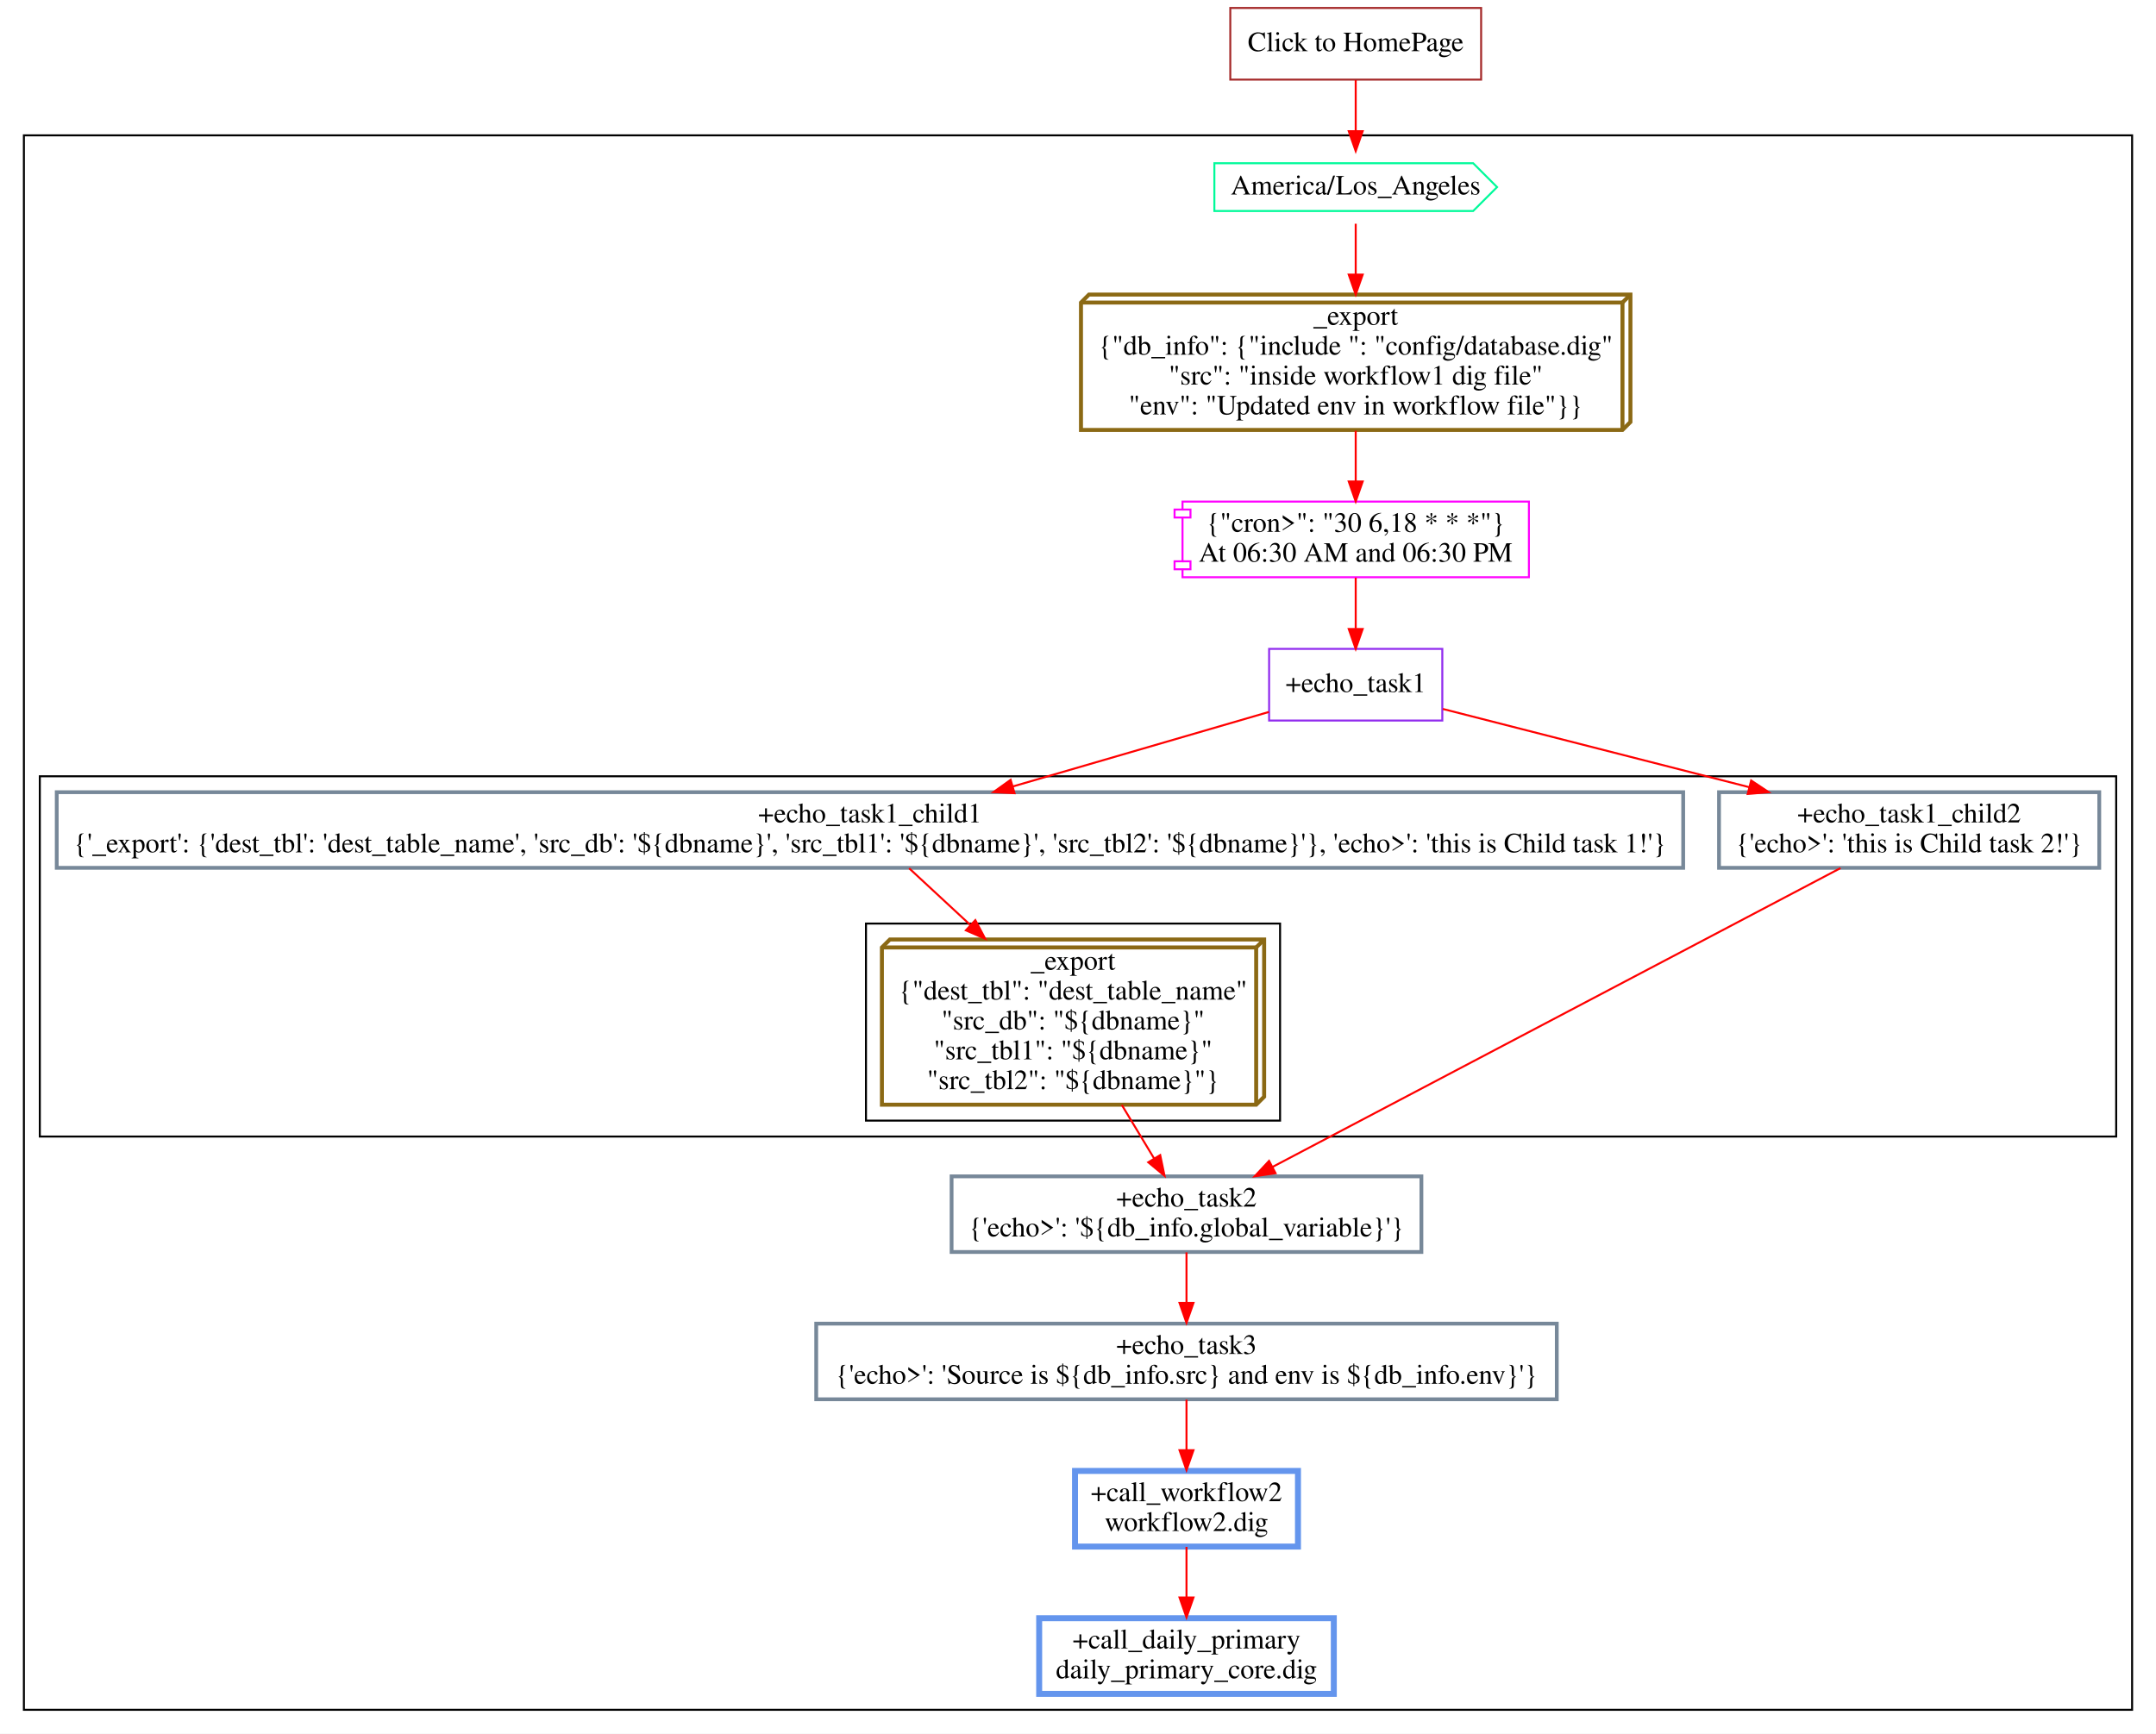
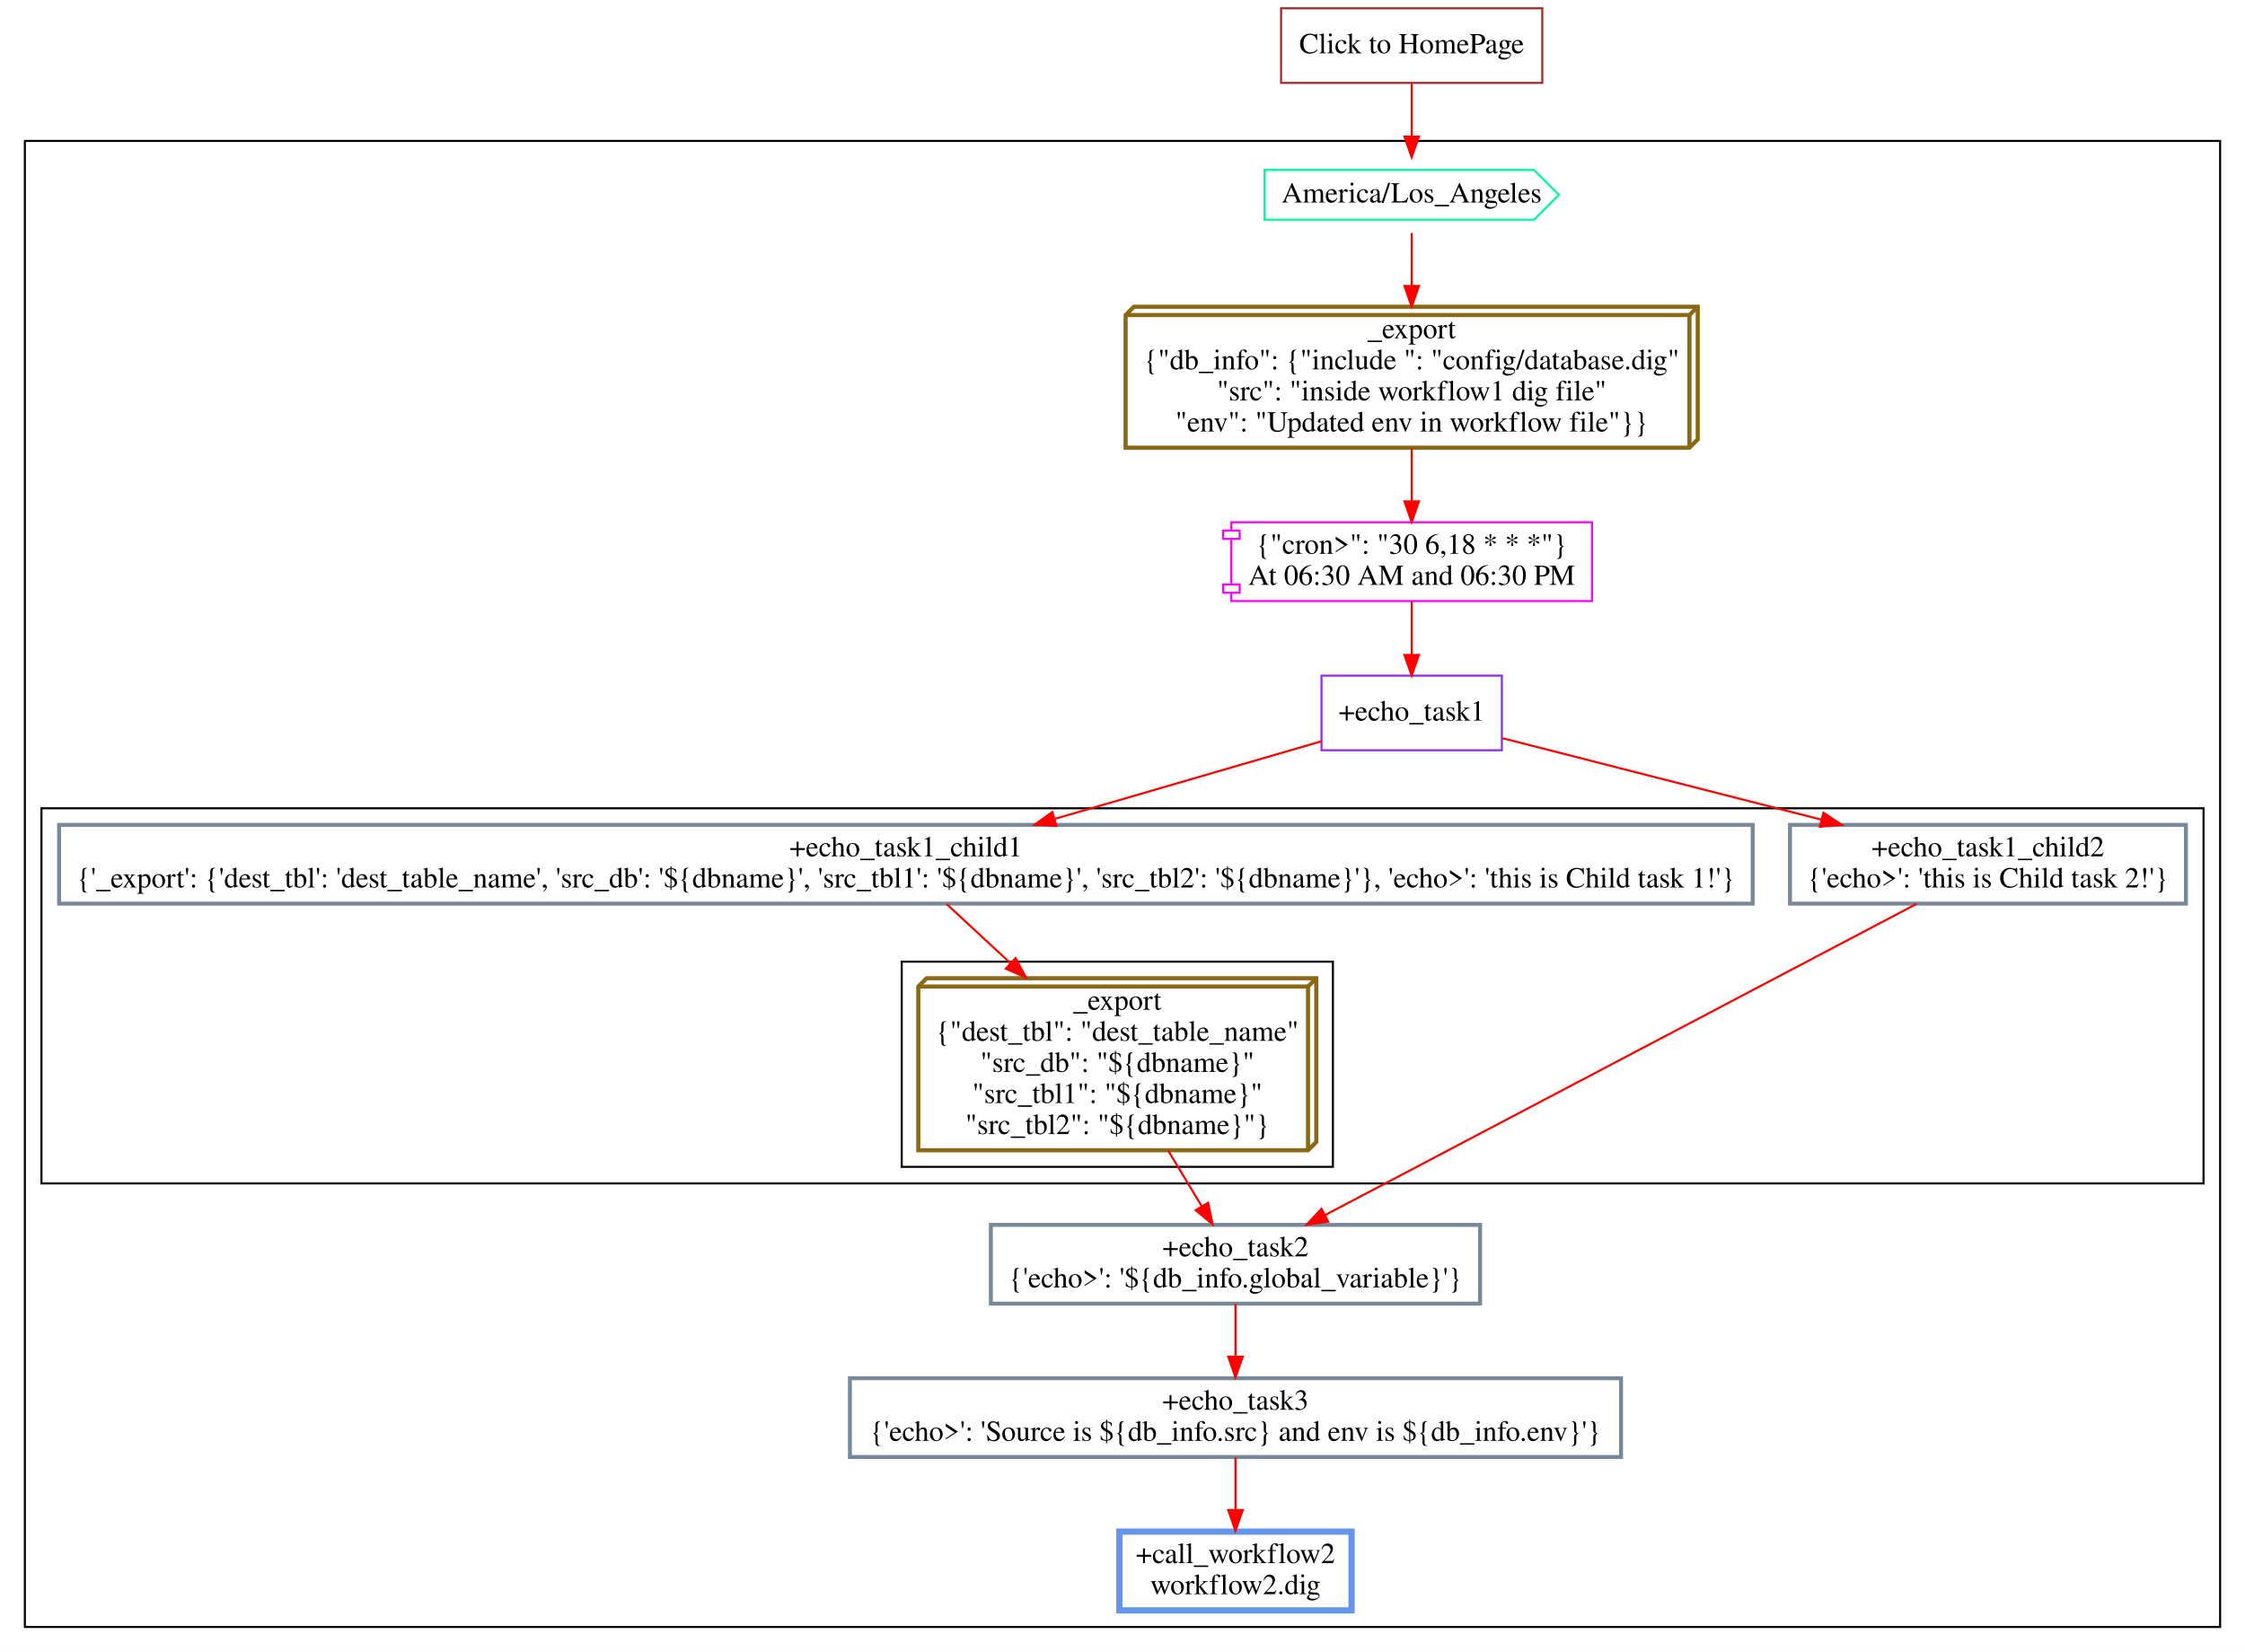
- <svg xmlns="http://www.w3.org/2000/svg" xmlns:xlink="http://www.w3.org/1999/xlink" width="1083pt" height="871pt" viewBox="0.00 0.00 1083.00 871.00">
-   <g id="graph0" class="graph" transform="scale(1 1) rotate(0) translate(4 867)">
-     <polygon fill="white" stroke="transparent" points="-4,4 -4,-867 1079,-867 1079,4 -4,4" />
+ <svg xmlns="http://www.w3.org/2000/svg" xmlns:xlink="http://www.w3.org/1999/xlink" width="1083pt" height="797pt" viewBox="0.00 0.00 1083.00 797.00">
+   <g id="graph0" class="graph" transform="scale(1 1) rotate(0) translate(4 793)">
+     <polygon fill="white" stroke="transparent" points="-4,4 -4,-793 1079,-793 1079,4 -4,4" />
    <g id="clust1" class="cluster">
-       <polygon fill="none" stroke="black" points="8,-8 8,-799 1067,-799 1067,-8 8,-8" />
+       <polygon fill="none" stroke="black" points="8,-8 8,-725 1067,-725 1067,-8 8,-8" />
    </g>
    <g id="clust5" class="cluster">
-       <polygon fill="none" stroke="black" points="16,-296 16,-477 1059,-477 1059,-296 16,-296" />
+       <polygon fill="none" stroke="black" points="16,-222 16,-403 1059,-403 1059,-222 16,-222" />
    </g>
    <g id="clust6" class="cluster">
-       <polygon fill="none" stroke="black" points="431,-304 431,-403 639,-403 639,-304 431,-304" />
+       <polygon fill="none" stroke="black" points="431,-230 431,-329 639,-329 639,-230 431,-230" />
    </g>
    <g id="node1" class="node">
      <g id="a_node1">
        <a xlink:href="../../index.html" xlink:title="Click to HomePage">
-           <polygon fill="none" stroke="brown" points="740,-863 614,-863 614,-827 740,-827 740,-863" />
-           <text text-anchor="middle" x="677" y="-841.3" font-family="Times,serif" font-size="14.00">Click to HomePage</text>
+           <polygon fill="none" stroke="brown" points="740,-789 614,-789 614,-753 740,-753 740,-789" />
+           <text text-anchor="middle" x="677" y="-767.3" font-family="Times,serif" font-size="14.00">Click to HomePage</text>
        </a>
      </g>
    </g>
    <g id="node2" class="node">
-       <polygon fill="none" stroke="mediumspringgreen" points="736,-785 606,-785 606,-761 736,-761 748,-773 736,-785" />
-       <text text-anchor="middle" x="677" y="-769.3" font-family="Times,serif" font-size="14.00">America/Los_Angeles</text>
+       <polygon fill="none" stroke="mediumspringgreen" points="736,-711 606,-711 606,-687 736,-687 748,-699 736,-711" />
+       <text text-anchor="middle" x="677" y="-695.3" font-family="Times,serif" font-size="14.00">America/Los_Angeles</text>
    </g>
    <g id="edge1" class="edge">
-       <path fill="none" stroke="red" d="M677,-826.7C677,-818.98 677,-809.71 677,-801.11" />
-       <polygon fill="red" stroke="red" points="680.5,-801.1 677,-791.1 673.5,-801.1 680.5,-801.1" />
+       <path fill="none" stroke="red" d="M677,-752.7C677,-744.98 677,-735.71 677,-727.11" />
+       <polygon fill="red" stroke="red" points="680.5,-727.1 677,-717.1 673.5,-727.1 680.5,-727.1" />
    </g>
    <g id="node3" class="node">
-       <polygon fill="none" stroke="#8b6914" stroke-width="2" points="815,-719 543,-719 539,-715 539,-651 811,-651 815,-655 815,-719" />
-       <polyline fill="none" stroke="#8b6914" stroke-width="2" points="811,-715 539,-715 " />
-       <polyline fill="none" stroke="#8b6914" stroke-width="2" points="811,-715 811,-651 " />
-       <polyline fill="none" stroke="#8b6914" stroke-width="2" points="811,-715 815,-719 " />
-       <text text-anchor="middle" x="677" y="-703.8" font-family="Times,serif" font-size="14.00">_export</text>
-       <text text-anchor="middle" x="677" y="-688.8" font-family="Times,serif" font-size="14.00">{"db_info": {"include ": "config/database.dig"</text>
-       <text text-anchor="middle" x="677" y="-673.8" font-family="Times,serif" font-size="14.00"> "src": "inside workflow1 dig file"</text>
-       <text text-anchor="middle" x="677" y="-658.8" font-family="Times,serif" font-size="14.00"> "env": "Updated env in workflow file"}}</text>
+       <polygon fill="none" stroke="#8b6914" stroke-width="2" points="815,-645 543,-645 539,-641 539,-577 811,-577 815,-581 815,-645" />
+       <polyline fill="none" stroke="#8b6914" stroke-width="2" points="811,-641 539,-641 " />
+       <polyline fill="none" stroke="#8b6914" stroke-width="2" points="811,-641 811,-577 " />
+       <polyline fill="none" stroke="#8b6914" stroke-width="2" points="811,-641 815,-645 " />
+       <text text-anchor="middle" x="677" y="-629.8" font-family="Times,serif" font-size="14.00">_export</text>
+       <text text-anchor="middle" x="677" y="-614.8" font-family="Times,serif" font-size="14.00">{"db_info": {"include ": "config/database.dig"</text>
+       <text text-anchor="middle" x="677" y="-599.8" font-family="Times,serif" font-size="14.00"> "src": "inside workflow1 dig file"</text>
+       <text text-anchor="middle" x="677" y="-584.8" font-family="Times,serif" font-size="14.00"> "env": "Updated env in workflow file"}}</text>
    </g>
    <g id="edge2" class="edge">
-       <path fill="none" stroke="red" d="M677,-754.6C677,-747.18 677,-738.16 677,-729.14" />
-       <polygon fill="red" stroke="red" points="680.5,-729.03 677,-719.03 673.5,-729.03 680.5,-729.03" />
+       <path fill="none" stroke="red" d="M677,-680.6C677,-673.18 677,-664.16 677,-655.14" />
+       <polygon fill="red" stroke="red" points="680.5,-655.03 677,-645.03 673.5,-655.03 680.5,-655.03" />
    </g>
    <g id="node4" class="node">
-       <polygon fill="none" stroke="#ff00ff" points="764,-615 590,-615 590,-611 586,-611 586,-607 590,-607 590,-585 586,-585 586,-581 590,-581 590,-577 764,-577 764,-615" />
-       <polyline fill="none" stroke="#ff00ff" points="590,-611 594,-611 594,-607 590,-607 " />
-       <polyline fill="none" stroke="#ff00ff" points="590,-585 594,-585 594,-581 590,-581 " />
-       <text text-anchor="middle" x="677" y="-599.8" font-family="Times,serif" font-size="14.00">{"cron&gt;": "30 6,18 * * *"}</text>
-       <text text-anchor="middle" x="677" y="-584.8" font-family="Times,serif" font-size="14.00">At 06:30 AM and 06:30 PM</text>
+       <polygon fill="none" stroke="#ff00ff" points="764,-541 590,-541 590,-537 586,-537 586,-533 590,-533 590,-511 586,-511 586,-507 590,-507 590,-503 764,-503 764,-541" />
+       <polyline fill="none" stroke="#ff00ff" points="590,-537 594,-537 594,-533 590,-533 " />
+       <polyline fill="none" stroke="#ff00ff" points="590,-511 594,-511 594,-507 590,-507 " />
+       <text text-anchor="middle" x="677" y="-525.8" font-family="Times,serif" font-size="14.00">{"cron&gt;": "30 6,18 * * *"}</text>
+       <text text-anchor="middle" x="677" y="-510.8" font-family="Times,serif" font-size="14.00">At 06:30 AM and 06:30 PM</text>
    </g>
    <g id="edge3" class="edge">
-       <path fill="none" stroke="red" d="M677,-650.61C677,-642.22 677,-633.29 677,-625.17" />
-       <polygon fill="red" stroke="red" points="680.5,-625.09 677,-615.09 673.5,-625.09 680.5,-625.09" />
+       <path fill="none" stroke="red" d="M677,-576.61C677,-568.22 677,-559.29 677,-551.17" />
+       <polygon fill="red" stroke="red" points="680.5,-551.09 677,-541.09 673.5,-551.09 680.5,-551.09" />
    </g>
    <g id="node5" class="node">
-       <polygon fill="none" stroke="#912cee" points="720.5,-541 633.5,-541 633.5,-505 720.5,-505 720.5,-541" />
-       <text text-anchor="middle" x="677" y="-519.3" font-family="Times,serif" font-size="14.00">+echo_task1</text>
+       <polygon fill="none" stroke="#912cee" points="720.5,-467 633.5,-467 633.5,-431 720.5,-431 720.5,-467" />
+       <text text-anchor="middle" x="677" y="-445.3" font-family="Times,serif" font-size="14.00">+echo_task1</text>
    </g>
    <g id="edge4" class="edge">
-       <path fill="none" stroke="red" d="M677,-576.72C677,-568.97 677,-559.79 677,-551.27" />
-       <polygon fill="red" stroke="red" points="680.5,-551 677,-541 673.5,-551 680.5,-551" />
+       <path fill="none" stroke="red" d="M677,-502.72C677,-494.97 677,-485.79 677,-477.27" />
+       <polygon fill="red" stroke="red" points="680.5,-477 677,-467 673.5,-477 680.5,-477" />
    </g>
    <g id="node8" class="node">
-       <polygon fill="none" stroke="lightslategray" stroke-width="1.9" points="1050.5,-469 859.5,-469 859.5,-431 1050.5,-431 1050.5,-469" />
-       <text text-anchor="middle" x="955" y="-453.8" font-family="Times,serif" font-size="14.00">+echo_task1_child2</text>
-       <text text-anchor="middle" x="955" y="-438.8" font-family="Times,serif" font-size="14.00">{'echo&gt;': 'this is Child task 2!'}</text>
-     </g>
-     <g id="edge11" class="edge">
-       <path fill="none" stroke="red" d="M720.74,-510.83C761.88,-500.32 824.48,-484.33 874.62,-471.53" />
-       <polygon fill="red" stroke="red" points="875.64,-474.88 884.47,-469.01 873.91,-468.1 875.64,-474.88" />
-     </g>
-     <g id="node12" class="node">
-       <polygon fill="none" stroke="lightslategray" stroke-width="1.9" points="841.5,-469 24.5,-469 24.5,-431 841.5,-431 841.5,-469" />
-       <text text-anchor="middle" x="433" y="-453.8" font-family="Times,serif" font-size="14.00">+echo_task1_child1</text>
-       <text text-anchor="middle" x="433" y="-438.8" font-family="Times,serif" font-size="14.00">{'_export': {'dest_tbl': 'dest_table_name', 'src_db': '${dbname}', 'src_tbl1': '${dbname}', 'src_tbl2': '${dbname}'}, 'echo&gt;': 'this is Child task 1!'}</text>
+       <polygon fill="none" stroke="lightslategray" stroke-width="1.9" points="1050.5,-395 859.5,-395 859.5,-357 1050.5,-357 1050.5,-395" />
+       <text text-anchor="middle" x="955" y="-379.8" font-family="Times,serif" font-size="14.00">+echo_task1_child2</text>
+       <text text-anchor="middle" x="955" y="-364.8" font-family="Times,serif" font-size="14.00">{'echo&gt;': 'this is Child task 2!'}</text>
    </g>
    <g id="edge10" class="edge">
-       <path fill="none" stroke="red" d="M633.38,-509.31C597.72,-498.93 546.57,-484.05 504.87,-471.91" />
-       <polygon fill="red" stroke="red" points="505.62,-468.49 495.04,-469.05 503.66,-475.21 505.62,-468.49" />
+       <path fill="none" stroke="red" d="M720.74,-436.83C761.88,-426.32 824.48,-410.33 874.62,-397.53" />
+       <polygon fill="red" stroke="red" points="875.64,-400.88 884.47,-395.01 873.91,-394.1 875.64,-400.88" />
+     </g>
+     <g id="node11" class="node">
+       <polygon fill="none" stroke="lightslategray" stroke-width="1.9" points="841.5,-395 24.5,-395 24.5,-357 841.5,-357 841.5,-395" />
+       <text text-anchor="middle" x="433" y="-379.8" font-family="Times,serif" font-size="14.00">+echo_task1_child1</text>
+       <text text-anchor="middle" x="433" y="-364.8" font-family="Times,serif" font-size="14.00">{'_export': {'dest_tbl': 'dest_table_name', 'src_db': '${dbname}', 'src_tbl1': '${dbname}', 'src_tbl2': '${dbname}'}, 'echo&gt;': 'this is Child task 1!'}</text>
+     </g>
+     <g id="edge9" class="edge">
+       <path fill="none" stroke="red" d="M633.38,-435.31C597.72,-424.93 546.57,-410.05 504.87,-397.91" />
+       <polygon fill="red" stroke="red" points="505.62,-394.49 495.04,-395.05 503.66,-401.21 505.62,-394.49" />
    </g>
    <g id="node6" class="node">
-       <polygon fill="none" stroke="#8b6914" stroke-width="2" points="631,-395 443,-395 439,-391 439,-312 627,-312 631,-316 631,-395" />
-       <polyline fill="none" stroke="#8b6914" stroke-width="2" points="627,-391 439,-391 " />
-       <polyline fill="none" stroke="#8b6914" stroke-width="2" points="627,-391 627,-312 " />
-       <polyline fill="none" stroke="#8b6914" stroke-width="2" points="627,-391 631,-395 " />
-       <text text-anchor="middle" x="535" y="-379.8" font-family="Times,serif" font-size="14.00">_export</text>
-       <text text-anchor="middle" x="535" y="-364.8" font-family="Times,serif" font-size="14.00">{"dest_tbl": "dest_table_name"</text>
-       <text text-anchor="middle" x="535" y="-349.8" font-family="Times,serif" font-size="14.00"> "src_db": "${dbname}"</text>
-       <text text-anchor="middle" x="535" y="-334.8" font-family="Times,serif" font-size="14.00"> "src_tbl1": "${dbname}"</text>
-       <text text-anchor="middle" x="535" y="-319.8" font-family="Times,serif" font-size="14.00"> "src_tbl2": "${dbname}"}</text>
+       <polygon fill="none" stroke="#8b6914" stroke-width="2" points="631,-321 443,-321 439,-317 439,-238 627,-238 631,-242 631,-321" />
+       <polyline fill="none" stroke="#8b6914" stroke-width="2" points="627,-317 439,-317 " />
+       <polyline fill="none" stroke="#8b6914" stroke-width="2" points="627,-317 627,-238 " />
+       <polyline fill="none" stroke="#8b6914" stroke-width="2" points="627,-317 631,-321 " />
+       <text text-anchor="middle" x="535" y="-305.8" font-family="Times,serif" font-size="14.00">_export</text>
+       <text text-anchor="middle" x="535" y="-290.8" font-family="Times,serif" font-size="14.00">{"dest_tbl": "dest_table_name"</text>
+       <text text-anchor="middle" x="535" y="-275.8" font-family="Times,serif" font-size="14.00"> "src_db": "${dbname}"</text>
+       <text text-anchor="middle" x="535" y="-260.8" font-family="Times,serif" font-size="14.00"> "src_tbl1": "${dbname}"</text>
+       <text text-anchor="middle" x="535" y="-245.8" font-family="Times,serif" font-size="14.00"> "src_tbl2": "${dbname}"}</text>
    </g>
    <g id="node7" class="node">
-       <polygon fill="none" stroke="lightslategray" stroke-width="1.9" points="710,-276 474,-276 474,-238 710,-238 710,-276" />
-       <text text-anchor="middle" x="592" y="-260.8" font-family="Times,serif" font-size="14.00">+echo_task2</text>
-       <text text-anchor="middle" x="592" y="-245.8" font-family="Times,serif" font-size="14.00">{'echo&gt;': '${db_info.global_variable}'}</text>
+       <polygon fill="none" stroke="lightslategray" stroke-width="1.9" points="710,-202 474,-202 474,-164 710,-164 710,-202" />
+       <text text-anchor="middle" x="592" y="-186.8" font-family="Times,serif" font-size="14.00">+echo_task2</text>
+       <text text-anchor="middle" x="592" y="-171.8" font-family="Times,serif" font-size="14.00">{'echo&gt;': '${db_info.global_variable}'}</text>
    </g>
    <g id="edge5" class="edge">
-       <path fill="none" stroke="red" d="M559.5,-311.88C565,-302.76 570.7,-293.32 575.76,-284.93" />
-       <polygon fill="red" stroke="red" points="578.79,-286.68 580.96,-276.3 572.8,-283.06 578.79,-286.68" />
+       <path fill="none" stroke="red" d="M559.5,-237.88C565,-228.76 570.7,-219.32 575.76,-210.93" />
+       <polygon fill="red" stroke="red" points="578.79,-212.68 580.96,-202.3 572.8,-209.06 578.79,-212.68" />
    </g>
    <g id="node9" class="node">
-       <polygon fill="none" stroke="lightslategray" stroke-width="1.9" points="778,-202 406,-202 406,-164 778,-164 778,-202" />
-       <text text-anchor="middle" x="592" y="-186.8" font-family="Times,serif" font-size="14.00">+echo_task3</text>
-       <text text-anchor="middle" x="592" y="-171.8" font-family="Times,serif" font-size="14.00">{'echo&gt;': 'Source is ${db_info.src} and env is ${db_info.env}'}</text>
+       <polygon fill="none" stroke="lightslategray" stroke-width="1.9" points="778,-128 406,-128 406,-90 778,-90 778,-128" />
+       <text text-anchor="middle" x="592" y="-112.8" font-family="Times,serif" font-size="14.00">+echo_task3</text>
+       <text text-anchor="middle" x="592" y="-97.8" font-family="Times,serif" font-size="14.00">{'echo&gt;': 'Source is ${db_info.src} and env is ${db_info.env}'}</text>
    </g>
    <g id="edge7" class="edge">
-       <path fill="none" stroke="red" d="M592,-237.83C592,-230.13 592,-220.97 592,-212.42" />
-       <polygon fill="red" stroke="red" points="595.5,-212.41 592,-202.41 588.5,-212.41 595.5,-212.41" />
+       <path fill="none" stroke="red" d="M592,-163.83C592,-156.13 592,-146.97 592,-138.42" />
+       <polygon fill="red" stroke="red" points="595.5,-138.41 592,-128.41 588.5,-138.41 595.5,-138.41" />
    </g>
    <g id="edge6" class="edge">
-       <path fill="none" stroke="red" d="M920.52,-430.86C853.99,-395.85 708.06,-319.07 635.18,-280.72" />
-       <polygon fill="red" stroke="red" points="636.73,-277.58 626.25,-276.02 633.47,-283.77 636.73,-277.58" />
+       <path fill="none" stroke="red" d="M920.52,-356.86C853.99,-321.85 708.06,-245.07 635.18,-206.72" />
+       <polygon fill="red" stroke="red" points="636.73,-203.58 626.25,-202.02 633.47,-209.77 636.73,-203.58" />
    </g>
    <g id="node10" class="node">
      <g id="a_node10">
        <a xlink:href="../project1/workflow2.html" xlink:title="+call_workflow2&#10;workflow2.dig">
-           <polygon fill="none" stroke="cornflowerblue" stroke-width="3" points="648,-128 536,-128 536,-90 648,-90 648,-128" />
-           <text text-anchor="middle" x="592" y="-112.8" font-family="Times,serif" font-size="14.00">+call_workflow2</text>
-           <text text-anchor="middle" x="592" y="-97.8" font-family="Times,serif" font-size="14.00">workflow2.dig</text>
+           <polygon fill="none" stroke="cornflowerblue" stroke-width="3" points="648,-54 536,-54 536,-16 648,-16 648,-54" />
+           <text text-anchor="middle" x="592" y="-38.8" font-family="Times,serif" font-size="14.00">+call_workflow2</text>
+           <text text-anchor="middle" x="592" y="-23.8" font-family="Times,serif" font-size="14.00">workflow2.dig</text>
        </a>
      </g>
    </g>
    <g id="edge8" class="edge">
-       <path fill="none" stroke="red" d="M592,-163.83C592,-156.13 592,-146.97 592,-138.42" />
-       <polygon fill="red" stroke="red" points="595.5,-138.41 592,-128.41 588.5,-138.41 595.5,-138.41" />
-     </g>
-     <g id="node11" class="node">
-       <g id="a_node11">
-         <a xlink:href="../lululemon_apac_wf_prd/daily_primary_core.html" xlink:title="+call_daily_primary&#10;daily_primary_core.dig">
-           <polygon fill="none" stroke="cornflowerblue" stroke-width="3" points="666,-54 518,-54 518,-16 666,-16 666,-54" />
-           <text text-anchor="middle" x="592" y="-38.8" font-family="Times,serif" font-size="14.00">+call_daily_primary</text>
-           <text text-anchor="middle" x="592" y="-23.8" font-family="Times,serif" font-size="14.00">daily_primary_core.dig</text>
-         </a>
-       </g>
-     </g>
-     <g id="edge9" class="edge">
      <path fill="none" stroke="red" d="M592,-89.83C592,-82.13 592,-72.97 592,-64.42" />
      <polygon fill="red" stroke="red" points="595.5,-64.41 592,-54.41 588.5,-64.41 595.5,-64.41" />
    </g>
-     <g id="edge12" class="edge">
-       <path fill="none" stroke="red" d="M452.67,-430.78C461.51,-422.59 472.4,-412.49 483.34,-402.36" />
-       <polygon fill="red" stroke="red" points="485.93,-404.73 490.89,-395.37 481.18,-399.59 485.93,-404.73" />
+     <g id="edge11" class="edge">
+       <path fill="none" stroke="red" d="M452.67,-356.78C461.51,-348.59 472.4,-338.49 483.34,-328.36" />
+       <polygon fill="red" stroke="red" points="485.93,-330.73 490.89,-321.37 481.18,-325.59 485.93,-330.73" />
    </g>
  </g>
</svg>
